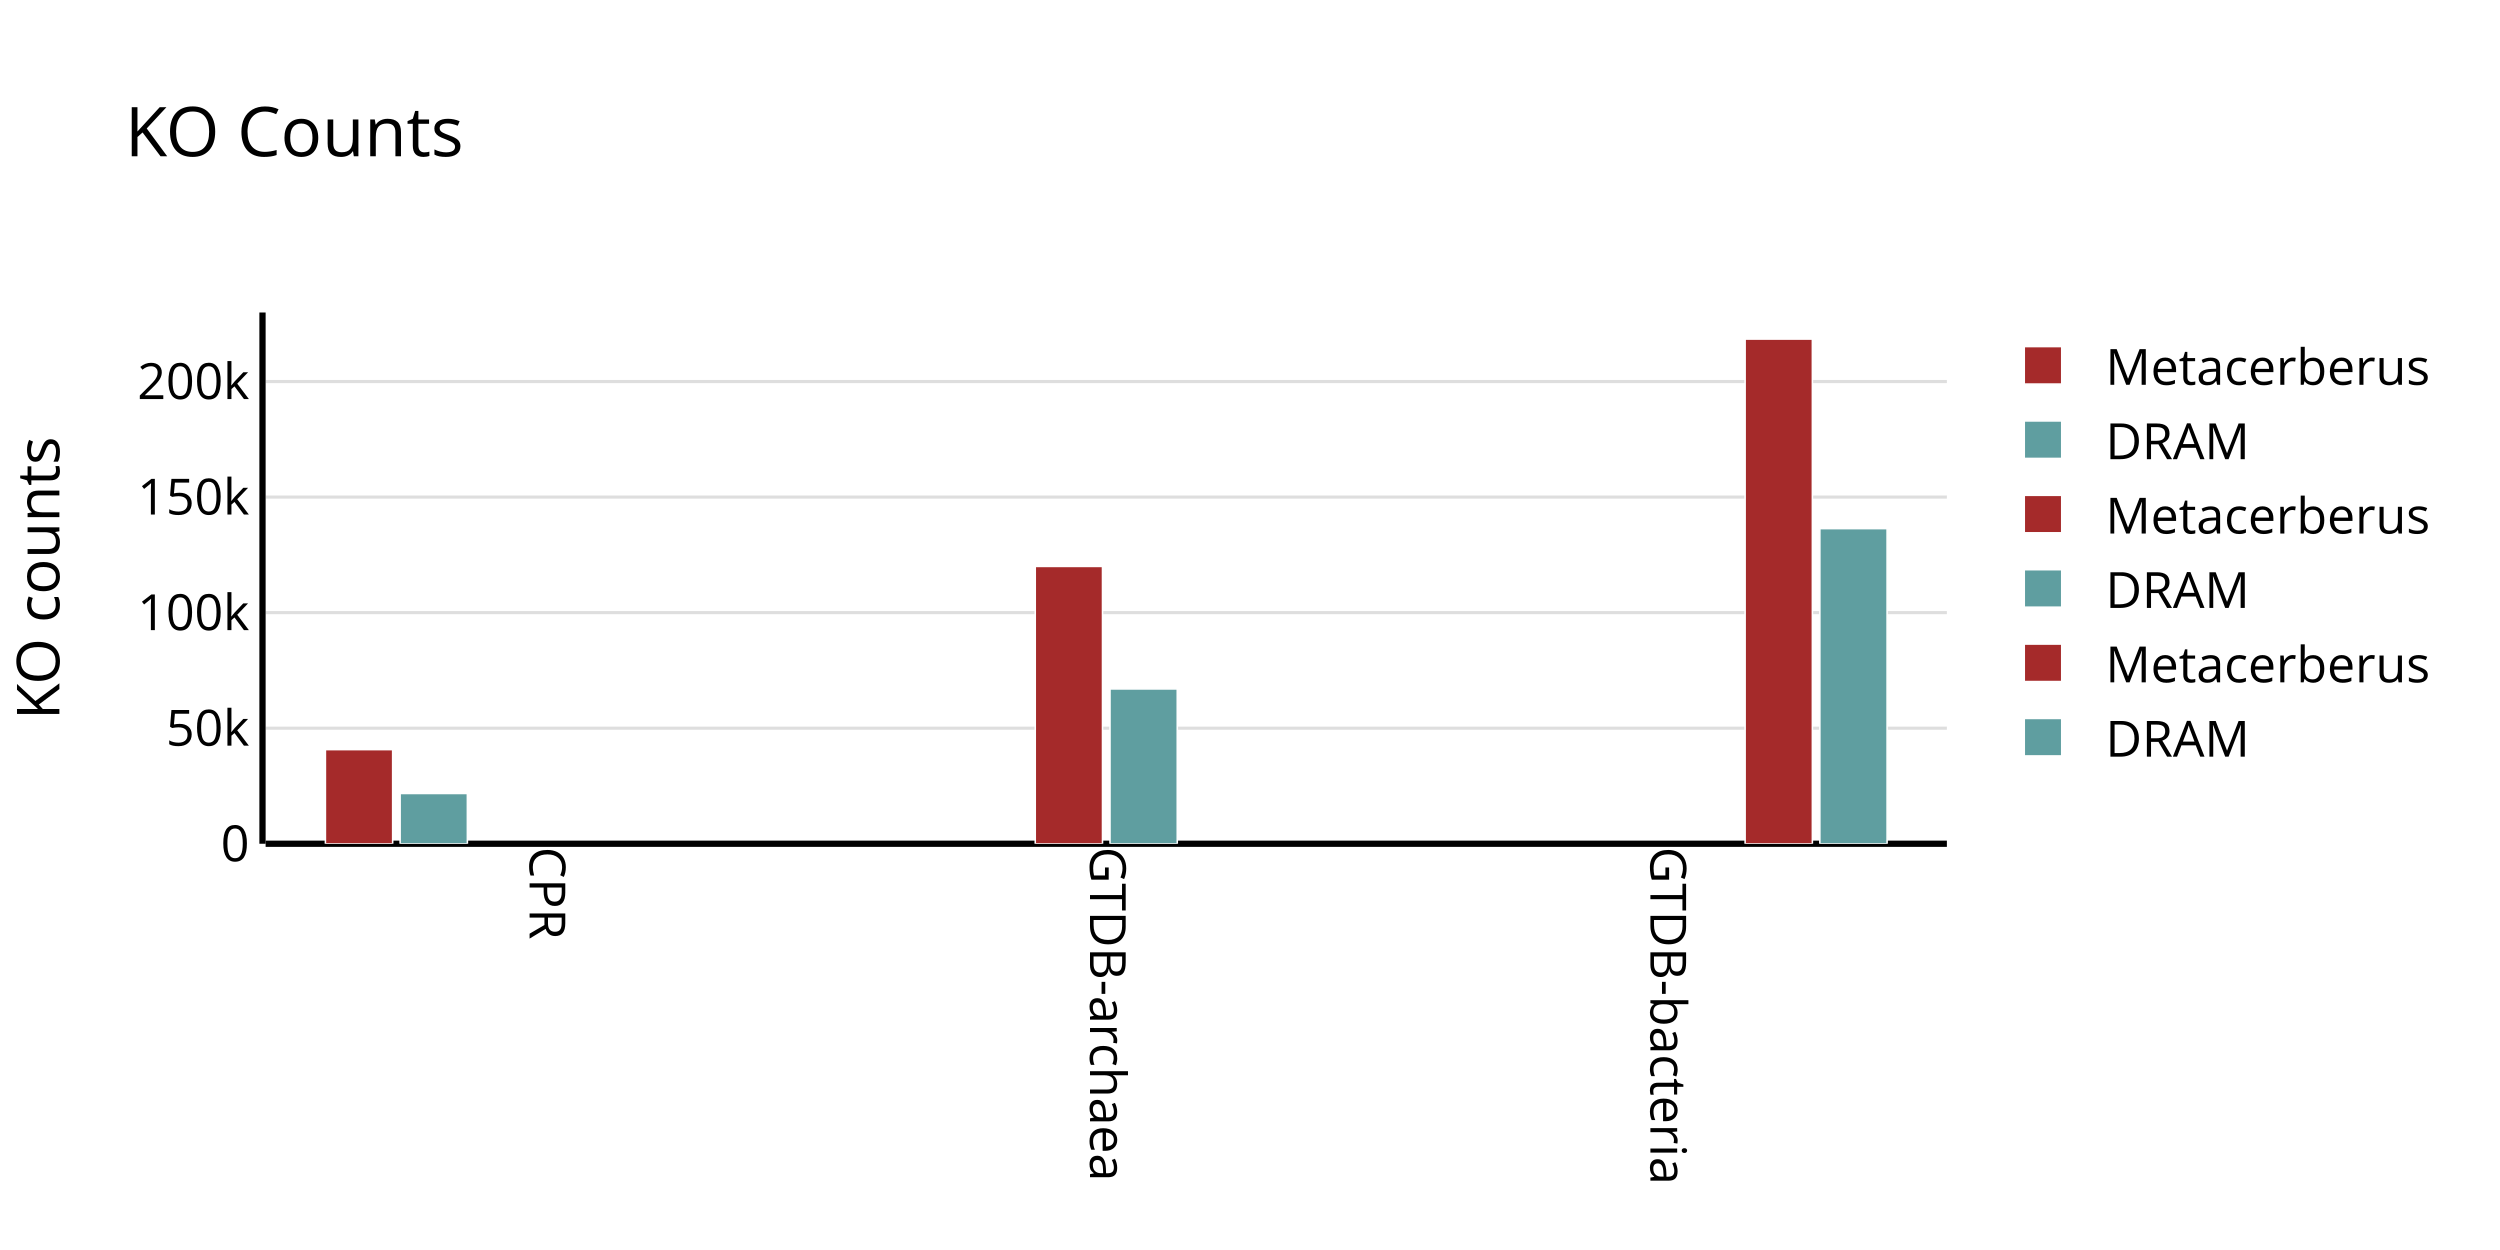
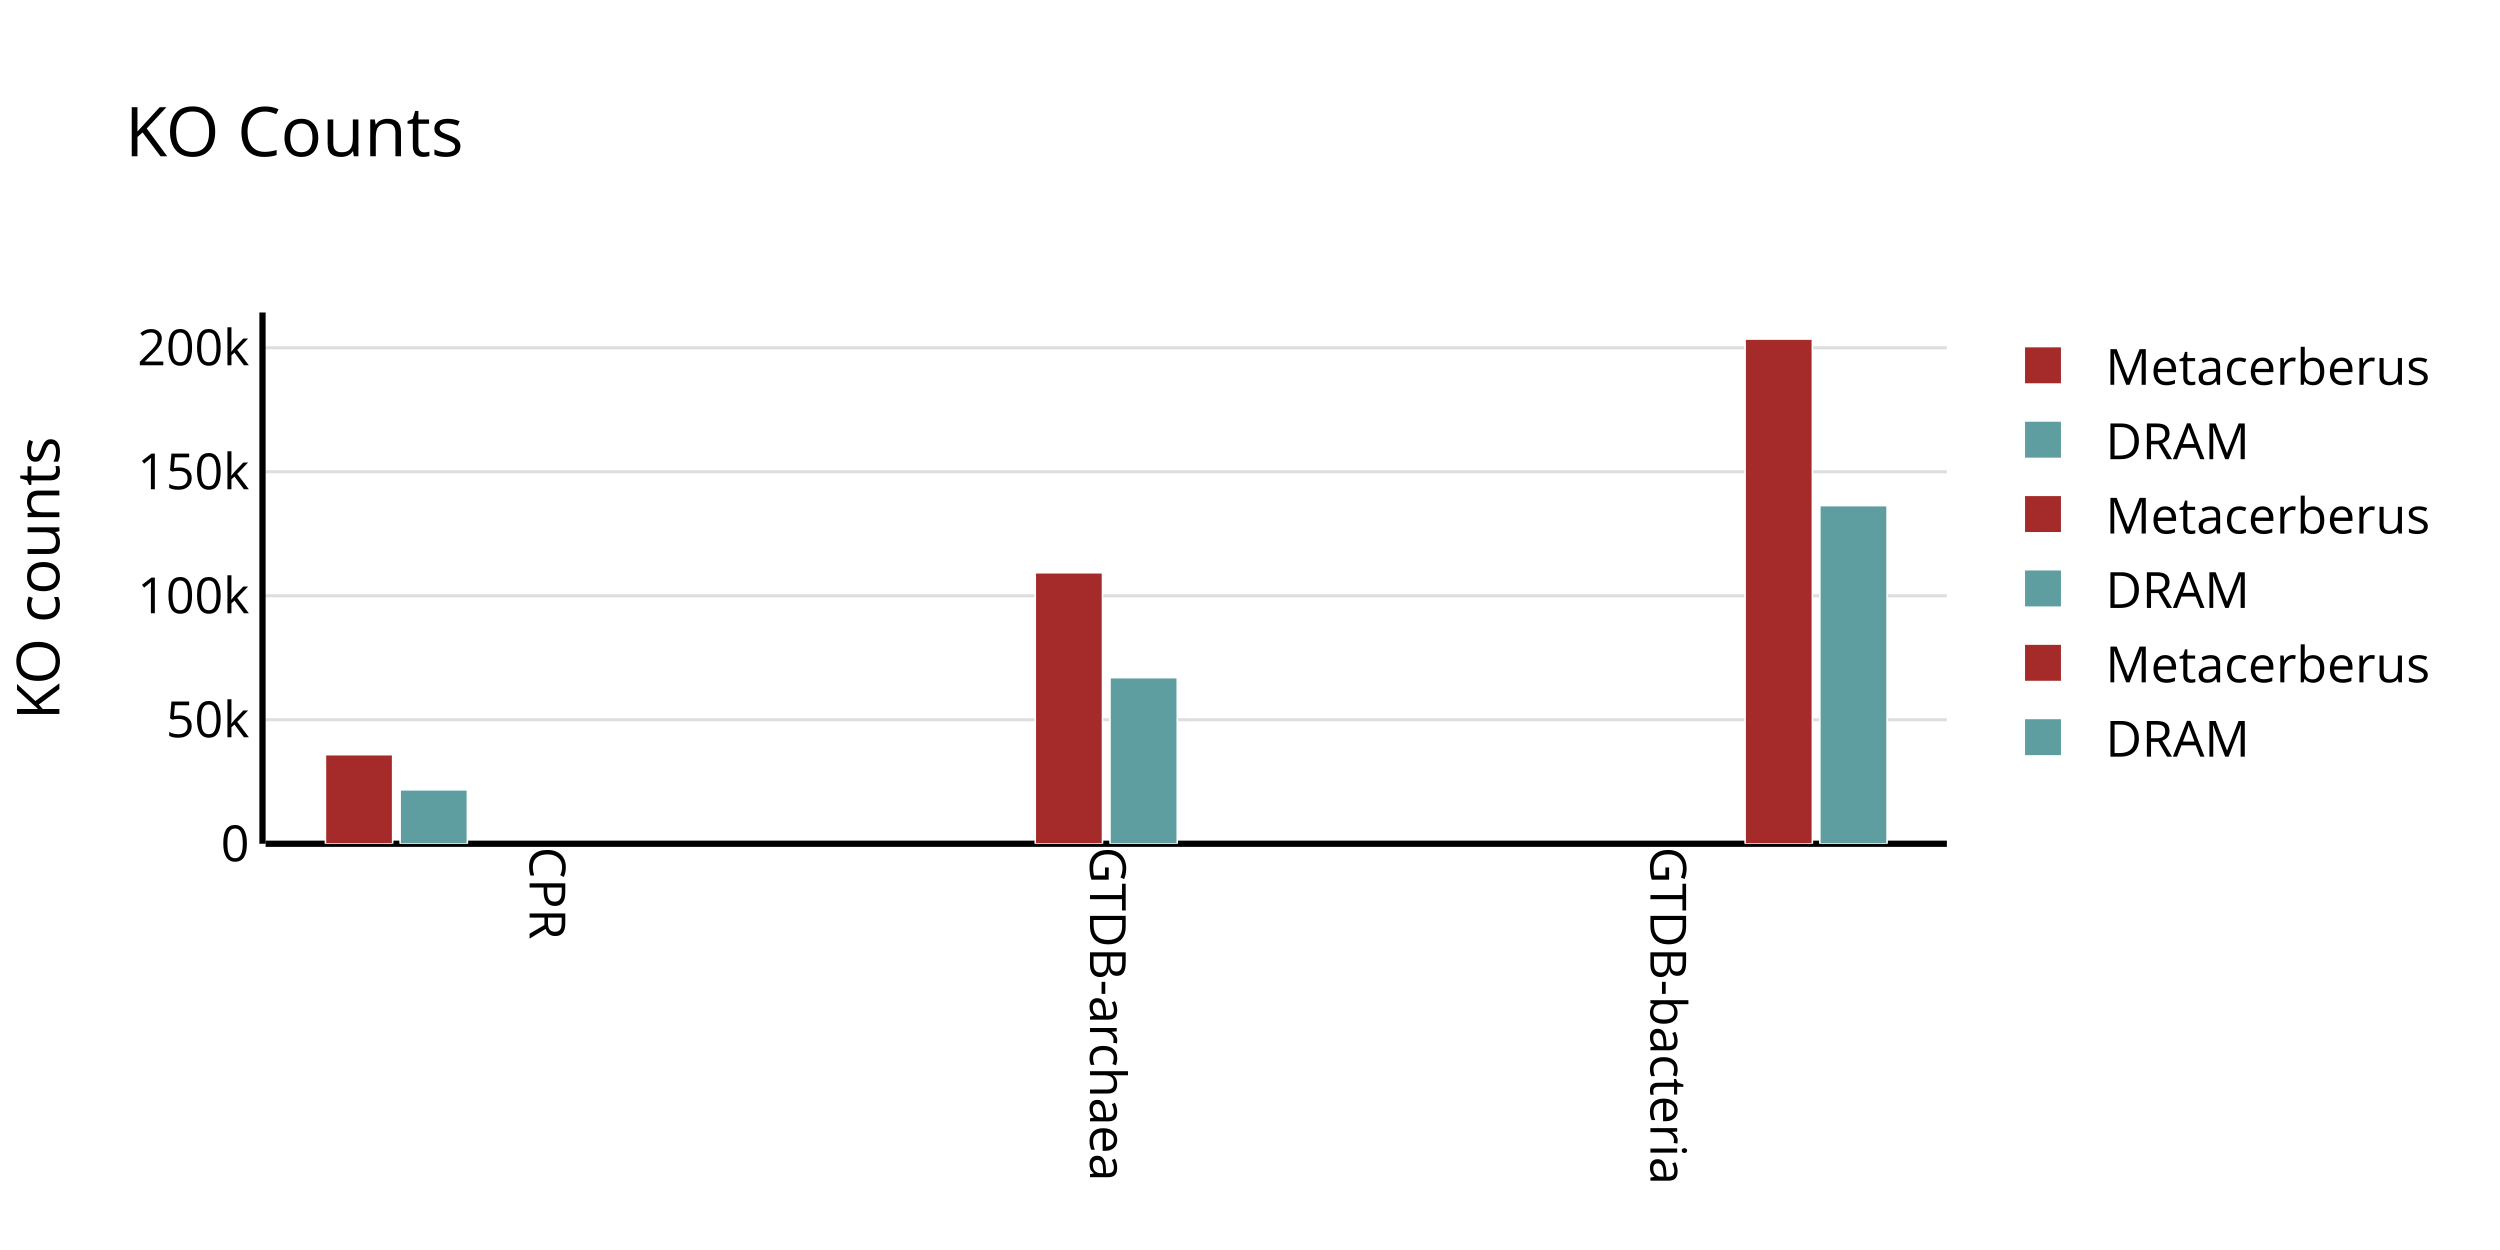
<svg xmlns="http://www.w3.org/2000/svg" class="main-svg" width="800" height="400" style="" viewBox="0 0 800 400">
  <rect x="0" y="0" width="800" height="400" style="fill: rgb(255, 255, 255); fill-opacity: 1;" />
-   <defs id="defs-ff4885">
+   <defs id="defs-d2f623">
    <g class="clips">
-       <clipPath id="clipff4885xyplot" class="plotclip">
+       <clipPath id="clipd2f623xyplot" class="plotclip">
        <rect width="538" height="170" />
      </clipPath>
-       <clipPath class="axesclip" id="clipff4885x">
+       <clipPath class="axesclip" id="clipd2f623x">
        <rect x="85" y="0" width="538" height="400" />
      </clipPath>
-       <clipPath class="axesclip" id="clipff4885y">
+       <clipPath class="axesclip" id="clipd2f623y">
        <rect x="0" y="100" width="800" height="170" />
      </clipPath>
-       <clipPath class="axesclip" id="clipff4885xy">
+       <clipPath class="axesclip" id="clipd2f623xy">
        <rect x="85" y="100" width="538" height="170" />
      </clipPath>
    </g>
    <g class="gradients" />
    <g class="patterns" />
  </defs>
  <g class="bglayer" />
  <g class="layer-below">
    <g class="imagelayer" />
    <g class="shapelayer" />
  </g>
  <g class="cartesianlayer">
    <g class="subplot xy">
      <g class="layer-subplot">
        <g class="shapelayer" />
        <g class="imagelayer" />
      </g>
      <g class="gridlayer">
        <g class="x">
          <path class="xgrid crisp" transform="translate(174.67,0)" d="M0,100v170" style="stroke: rgb(0, 0, 0); stroke-opacity: 0; stroke-width: 1px;" />
          <path class="xgrid crisp" transform="translate(354,0)" d="M0,100v170" style="stroke: rgb(0, 0, 0); stroke-opacity: 0; stroke-width: 1px;" />
          <path class="xgrid crisp" transform="translate(533.33,0)" d="M0,100v170" style="stroke: rgb(0, 0, 0); stroke-opacity: 0; stroke-width: 1px;" />
        </g>
        <g class="y">
-           <path class="ygrid crisp" transform="translate(0,233.02)" d="M85,0h538" style="stroke: rgb(38, 38, 38); stroke-opacity: 0.15; stroke-width: 1px;" />
-           <path class="ygrid crisp" transform="translate(0,196.04)" d="M85,0h538" style="stroke: rgb(38, 38, 38); stroke-opacity: 0.15; stroke-width: 1px;" />
-           <path class="ygrid crisp" transform="translate(0,159.06)" d="M85,0h538" style="stroke: rgb(38, 38, 38); stroke-opacity: 0.15; stroke-width: 1px;" />
-           <path class="ygrid crisp" transform="translate(0,122.09)" d="M85,0h538" style="stroke: rgb(38, 38, 38); stroke-opacity: 0.15; stroke-width: 1px;" />
+           <path class="ygrid crisp" transform="translate(0,230.32)" d="M85,0h538" style="stroke: rgb(38, 38, 38); stroke-opacity: 0.15; stroke-width: 1px;" />
+           <path class="ygrid crisp" transform="translate(0,190.65)" d="M85,0h538" style="stroke: rgb(38, 38, 38); stroke-opacity: 0.15; stroke-width: 1px;" />
+           <path class="ygrid crisp" transform="translate(0,150.97)" d="M85,0h538" style="stroke: rgb(38, 38, 38); stroke-opacity: 0.15; stroke-width: 1px;" />
+           <path class="ygrid crisp" transform="translate(0,111.29)" d="M85,0h538" style="stroke: rgb(38, 38, 38); stroke-opacity: 0.15; stroke-width: 1px;" />
        </g>
      </g>
      <g class="zerolinelayer">
        <path class="yzl zl crisp" transform="translate(0,270)" d="M85,0h538" style="stroke: rgb(0, 0, 0); stroke-opacity: 1; stroke-width: 2px;" />
      </g>
      <path class="xlines-below" />
      <path class="ylines-below" />
      <g class="overlines-below" />
      <g class="xaxislayer-below" />
      <g class="yaxislayer-below" />
      <g class="overaxes-below" />
-       <g class="plot" transform="translate(85,100)" clip-path="url(#clipff4885xyplot)">
+       <g class="plot" transform="translate(85,100)" clip-path="url(#clipd2f623xyplot)">
        <g class="barlayer mlayer">
          <g class="trace bars" style="opacity: 1;">
            <g class="points">
              <g class="point">
-                 <path d="M19.13,170V139.87H40.65V170Z" style="vector-effect: non-scaling-stroke; opacity: 1; stroke-width: 0.5px; fill: rgb(165, 42, 42); fill-opacity: 1; stroke: rgb(255, 255, 255); stroke-opacity: 1;" />
-               </g>
-             </g>
-           </g>
-           <g class="trace bars" style="opacity: 1;">
-             <g class="points">
-               <g class="point">
-                 <path d="M43.04,170V153.92H64.56V170Z" style="vector-effect: non-scaling-stroke; opacity: 1; stroke-width: 0.5px; fill: rgb(95, 158, 160); fill-opacity: 1; stroke: rgb(255, 255, 255); stroke-opacity: 1;" />
-               </g>
-             </g>
-           </g>
-           <g class="trace bars" style="opacity: 1;">
-             <g class="points">
-               <g class="point">
-                 <path d="M246.28,170V81.26H267.8V170Z" style="vector-effect: non-scaling-stroke; opacity: 1; stroke-width: 0.5px; fill: rgb(165, 42, 42); fill-opacity: 1; stroke: rgb(255, 255, 255); stroke-opacity: 1;" />
-               </g>
-             </g>
-           </g>
-           <g class="trace bars" style="opacity: 1;">
-             <g class="points">
-               <g class="point">
-                 <path d="M270.2,170V120.46H291.72V170Z" style="vector-effect: non-scaling-stroke; opacity: 1; stroke-width: 0.5px; fill: rgb(95, 158, 160); fill-opacity: 1; stroke: rgb(255, 255, 255); stroke-opacity: 1;" />
+                 <path d="M19.13,170V141.49H40.65V170Z" style="vector-effect: non-scaling-stroke; opacity: 1; stroke-width: 0.5px; fill: rgb(165, 42, 42); fill-opacity: 1; stroke: rgb(255, 255, 255); stroke-opacity: 1;" />
+               </g>
+             </g>
+           </g>
+           <g class="trace bars" style="opacity: 1;">
+             <g class="points">
+               <g class="point">
+                 <path d="M43.04,170V152.75H64.56V170Z" style="vector-effect: non-scaling-stroke; opacity: 1; stroke-width: 0.5px; fill: rgb(95, 158, 160); fill-opacity: 1; stroke: rgb(255, 255, 255); stroke-opacity: 1;" />
+               </g>
+             </g>
+           </g>
+           <g class="trace bars" style="opacity: 1;">
+             <g class="points">
+               <g class="point">
+                 <path d="M246.28,170V83.27H267.8V170Z" style="vector-effect: non-scaling-stroke; opacity: 1; stroke-width: 0.5px; fill: rgb(165, 42, 42); fill-opacity: 1; stroke: rgb(255, 255, 255); stroke-opacity: 1;" />
+               </g>
+             </g>
+           </g>
+           <g class="trace bars" style="opacity: 1;">
+             <g class="points">
+               <g class="point">
+                 <path d="M270.2,170V116.85H291.72V170Z" style="vector-effect: non-scaling-stroke; opacity: 1; stroke-width: 0.5px; fill: rgb(95, 158, 160); fill-opacity: 1; stroke: rgb(255, 255, 255); stroke-opacity: 1;" />
              </g>
            </g>
          </g>
          <g class="trace bars" style="opacity: 1;">
            <g class="points">
              <g class="point">
                <path d="M473.44,170V8.5H494.96V170Z" style="vector-effect: non-scaling-stroke; opacity: 1; stroke-width: 0.5px; fill: rgb(165, 42, 42); fill-opacity: 1; stroke: rgb(255, 255, 255); stroke-opacity: 1;" />
              </g>
            </g>
          </g>
          <g class="trace bars" style="opacity: 1;">
            <g class="points">
              <g class="point">
-                 <path d="M497.35,170V69.15H518.87V170Z" style="vector-effect: non-scaling-stroke; opacity: 1; stroke-width: 0.5px; fill: rgb(95, 158, 160); fill-opacity: 1; stroke: rgb(255, 255, 255); stroke-opacity: 1;" />
+                 <path d="M497.35,170V61.79H518.87V170Z" style="vector-effect: non-scaling-stroke; opacity: 1; stroke-width: 0.5px; fill: rgb(95, 158, 160); fill-opacity: 1; stroke: rgb(255, 255, 255); stroke-opacity: 1;" />
              </g>
            </g>
          </g>
        </g>
      </g>
      <g class="overplot" />
      <path class="xlines-above crisp" d="M0,0" style="fill: none;" />
      <path class="ylines-above crisp" d="M84,100V270" style="fill: none; stroke-width: 2px; stroke: rgb(0, 0, 0); stroke-opacity: 1;" />
      <g class="overlines-above" />
      <g class="xaxislayer-above">
        <g class="xtick">
          <text text-anchor="start" x="2.8" y="279" transform="translate(174.67,0) rotate(90,2.8,271)" style="font-family: 'Open Sans', verdana, arial, sans-serif; font-size: 16px; fill: rgb(0, 0, 0); fill-opacity: 1; white-space: pre; opacity: 1;">CPR</text>
        </g>
        <g class="xtick">
          <text text-anchor="start" x="2.8" y="279" transform="translate(354,0) rotate(90,2.8,271)" style="font-family: 'Open Sans', verdana, arial, sans-serif; font-size: 16px; fill: rgb(0, 0, 0); fill-opacity: 1; white-space: pre; opacity: 1;">GTDB-archaea</text>
        </g>
        <g class="xtick">
          <text text-anchor="start" x="2.8" y="279" transform="translate(533.33,0) rotate(90,2.8,271)" style="font-family: 'Open Sans', verdana, arial, sans-serif; font-size: 16px; fill: rgb(0, 0, 0); fill-opacity: 1; white-space: pre; opacity: 1;">GTDB-bacteria</text>
        </g>
      </g>
      <g class="yaxislayer-above">
        <g class="ytick">
          <text text-anchor="end" x="79.8" y="5.6" transform="translate(0,270)" style="font-family: 'Open Sans', verdana, arial, sans-serif; font-size: 16px; fill: rgb(0, 0, 0); fill-opacity: 1; white-space: pre; opacity: 1;">0</text>
        </g>
        <g class="ytick">
-           <text text-anchor="end" x="79.8" y="5.6" style="font-family: 'Open Sans', verdana, arial, sans-serif; font-size: 16px; fill: rgb(0, 0, 0); fill-opacity: 1; white-space: pre; opacity: 1;" transform="translate(0,233.02)">50k</text>
-         </g>
-         <g class="ytick">
-           <text text-anchor="end" x="79.8" y="5.6" style="font-family: 'Open Sans', verdana, arial, sans-serif; font-size: 16px; fill: rgb(0, 0, 0); fill-opacity: 1; white-space: pre; opacity: 1;" transform="translate(0,196.04)">100k</text>
-         </g>
-         <g class="ytick">
-           <text text-anchor="end" x="79.8" y="5.6" style="font-family: 'Open Sans', verdana, arial, sans-serif; font-size: 16px; fill: rgb(0, 0, 0); fill-opacity: 1; white-space: pre; opacity: 1;" transform="translate(0,159.06)">150k</text>
-         </g>
-         <g class="ytick">
-           <text text-anchor="end" x="79.8" y="5.6" style="font-family: 'Open Sans', verdana, arial, sans-serif; font-size: 16px; fill: rgb(0, 0, 0); fill-opacity: 1; white-space: pre; opacity: 1;" transform="translate(0,122.09)">200k</text>
+           <text text-anchor="end" x="79.8" y="5.6" style="font-family: 'Open Sans', verdana, arial, sans-serif; font-size: 16px; fill: rgb(0, 0, 0); fill-opacity: 1; white-space: pre; opacity: 1;" transform="translate(0,230.32)">50k</text>
+         </g>
+         <g class="ytick">
+           <text text-anchor="end" x="79.8" y="5.6" style="font-family: 'Open Sans', verdana, arial, sans-serif; font-size: 16px; fill: rgb(0, 0, 0); fill-opacity: 1; white-space: pre; opacity: 1;" transform="translate(0,190.65)">100k</text>
+         </g>
+         <g class="ytick">
+           <text text-anchor="end" x="79.8" y="5.6" style="font-family: 'Open Sans', verdana, arial, sans-serif; font-size: 16px; fill: rgb(0, 0, 0); fill-opacity: 1; white-space: pre; opacity: 1;" transform="translate(0,150.97)">150k</text>
+         </g>
+         <g class="ytick">
+           <text text-anchor="end" x="79.8" y="5.6" style="font-family: 'Open Sans', verdana, arial, sans-serif; font-size: 16px; fill: rgb(0, 0, 0); fill-opacity: 1; white-space: pre; opacity: 1;" transform="translate(0,111.29)">200k</text>
        </g>
      </g>
      <g class="overaxes-above" />
    </g>
  </g>
  <g class="polarlayer" />
  <g class="ternarylayer" />
  <g class="geolayer" />
  <g class="funnelarealayer" />
  <g class="pielayer" />
  <g class="iciclelayer" />
  <g class="treemaplayer" />
  <g class="sunburstlayer" />
  <g class="glimages" />
-   <defs id="topdefs-ff4885">
+   <defs id="topdefs-d2f623">
    <g class="clips" />
-     <clipPath id="legendff4885">
+     <clipPath id="legendd2f623">
      <rect width="154" height="153" x="0" y="0" />
    </clipPath>
  </defs>
  <g class="layer-above">
    <g class="imagelayer" />
    <g class="shapelayer" />
  </g>
  <g class="infolayer">
    <g class="legend" pointer-events="all" transform="translate(633.76,100)">
      <rect class="bg" shape-rendering="crispEdges" width="154" height="153" x="0" y="0" style="stroke: rgb(68, 68, 68); stroke-opacity: 1; fill: rgb(255, 255, 255); fill-opacity: 1; stroke-width: 0px;" />
-       <g class="scrollbox" transform="" clip-path="url(#legendff4885)">
+       <g class="scrollbox" transform="" clip-path="url(#legendd2f623)">
        <g class="groups">
          <g class="traces" transform="translate(0,16.9)" style="opacity: 1;">
            <text class="legendtext" text-anchor="start" x="40" y="6.24" style="font-family: 'Open Sans', verdana, arial, sans-serif; font-size: 16px; fill: rgb(0, 0, 0); fill-opacity: 1; white-space: pre;">Metacerberus</text>
            <g class="layers" style="opacity: 1;">
              <g class="legendfill" />
              <g class="legendlines" />
              <g class="legendsymbols">
                <g class="legendpoints">
                  <path class="legendundefined" d="M6,6H-6V-6H6Z" transform="translate(20,0)" style="stroke-width: 0.5px; fill: rgb(165, 42, 42); fill-opacity: 1; stroke: rgb(255, 255, 255); stroke-opacity: 1;" />
                </g>
              </g>
            </g>
            <rect class="legendtoggle" x="0" y="-11.9" width="148.422" height="23.8" style="fill: rgb(0, 0, 0); fill-opacity: 0;" />
          </g>
          <g class="traces" transform="translate(0,40.7)" style="opacity: 1;">
            <text class="legendtext" text-anchor="start" x="40" y="6.24" style="font-family: 'Open Sans', verdana, arial, sans-serif; font-size: 16px; fill: rgb(0, 0, 0); fill-opacity: 1; white-space: pre;">DRAM</text>
            <g class="layers" style="opacity: 1;">
              <g class="legendfill" />
              <g class="legendlines" />
              <g class="legendsymbols">
                <g class="legendpoints">
                  <path class="legendundefined" d="M6,6H-6V-6H6Z" transform="translate(20,0)" style="stroke-width: 0.5px; fill: rgb(95, 158, 160); fill-opacity: 1; stroke: rgb(255, 255, 255); stroke-opacity: 1;" />
                </g>
              </g>
            </g>
            <rect class="legendtoggle" x="0" y="-11.9" width="148.422" height="23.8" style="fill: rgb(0, 0, 0); fill-opacity: 0;" />
          </g>
          <g class="traces" transform="translate(0,64.5)" style="opacity: 1;">
            <text class="legendtext" text-anchor="start" x="40" y="6.24" style="font-family: 'Open Sans', verdana, arial, sans-serif; font-size: 16px; fill: rgb(0, 0, 0); fill-opacity: 1; white-space: pre;">Metacerberus</text>
            <g class="layers" style="opacity: 1;">
              <g class="legendfill" />
              <g class="legendlines" />
              <g class="legendsymbols">
                <g class="legendpoints">
                  <path class="legendundefined" d="M6,6H-6V-6H6Z" transform="translate(20,0)" style="stroke-width: 0.5px; fill: rgb(165, 42, 42); fill-opacity: 1; stroke: rgb(255, 255, 255); stroke-opacity: 1;" />
                </g>
              </g>
            </g>
            <rect class="legendtoggle" x="0" y="-11.9" width="148.422" height="23.8" style="fill: rgb(0, 0, 0); fill-opacity: 0;" />
          </g>
          <g class="traces" transform="translate(0,88.3)" style="opacity: 1;">
            <text class="legendtext" text-anchor="start" x="40" y="6.24" style="font-family: 'Open Sans', verdana, arial, sans-serif; font-size: 16px; fill: rgb(0, 0, 0); fill-opacity: 1; white-space: pre;">DRAM</text>
            <g class="layers" style="opacity: 1;">
              <g class="legendfill" />
              <g class="legendlines" />
              <g class="legendsymbols">
                <g class="legendpoints">
                  <path class="legendundefined" d="M6,6H-6V-6H6Z" transform="translate(20,0)" style="stroke-width: 0.5px; fill: rgb(95, 158, 160); fill-opacity: 1; stroke: rgb(255, 255, 255); stroke-opacity: 1;" />
                </g>
              </g>
            </g>
            <rect class="legendtoggle" x="0" y="-11.9" width="148.422" height="23.8" style="fill: rgb(0, 0, 0); fill-opacity: 0;" />
          </g>
          <g class="traces" transform="translate(0,112.1)" style="opacity: 1;">
            <text class="legendtext" text-anchor="start" x="40" y="6.24" style="font-family: 'Open Sans', verdana, arial, sans-serif; font-size: 16px; fill: rgb(0, 0, 0); fill-opacity: 1; white-space: pre;">Metacerberus</text>
            <g class="layers" style="opacity: 1;">
              <g class="legendfill" />
              <g class="legendlines" />
              <g class="legendsymbols">
                <g class="legendpoints">
                  <path class="legendundefined" d="M6,6H-6V-6H6Z" transform="translate(20,0)" style="stroke-width: 0.5px; fill: rgb(165, 42, 42); fill-opacity: 1; stroke: rgb(255, 255, 255); stroke-opacity: 1;" />
                </g>
              </g>
            </g>
            <rect class="legendtoggle" x="0" y="-11.9" width="148.422" height="23.8" style="fill: rgb(0, 0, 0); fill-opacity: 0;" />
          </g>
          <g class="traces" transform="translate(0,135.9)" style="opacity: 1;">
            <text class="legendtext" text-anchor="start" x="40" y="6.24" style="font-family: 'Open Sans', verdana, arial, sans-serif; font-size: 16px; fill: rgb(0, 0, 0); fill-opacity: 1; white-space: pre;">DRAM</text>
            <g class="layers" style="opacity: 1;">
              <g class="legendfill" />
              <g class="legendlines" />
              <g class="legendsymbols">
                <g class="legendpoints">
                  <path class="legendundefined" d="M6,6H-6V-6H6Z" transform="translate(20,0)" style="stroke-width: 0.5px; fill: rgb(95, 158, 160); fill-opacity: 1; stroke: rgb(255, 255, 255); stroke-opacity: 1;" />
                </g>
              </g>
            </g>
            <rect class="legendtoggle" x="0" y="-11.9" width="148.422" height="23.8" style="fill: rgb(0, 0, 0); fill-opacity: 0;" />
          </g>
        </g>
      </g>
      <rect class="scrollbar" rx="20" ry="3" width="0" height="0" x="0" y="0" style="fill: rgb(128, 139, 164); fill-opacity: 1;" />
    </g>
    <g class="g-gtitle">
      <text class="gtitle" x="40" y="50" text-anchor="start" dy="0em" style="font-family: 'Open Sans', verdana, arial, sans-serif; font-size: 22px; fill: rgb(0, 0, 0); opacity: 1; font-weight: normal; white-space: pre;">KO Counts</text>
    </g>
    <g class="g-xtitle" />
    <g class="g-ytitle" transform="translate(7.487305,0)">
      <text class="ytitle" transform="rotate(-90,11.5125,185)" x="11.513" y="185" text-anchor="middle" style="font-family: 'Open Sans', verdana, arial, sans-serif; font-size: 19px; fill: rgb(0, 0, 0); opacity: 1; font-weight: normal; white-space: pre;">KO counts</text>
    </g>
  </g>
</svg>
